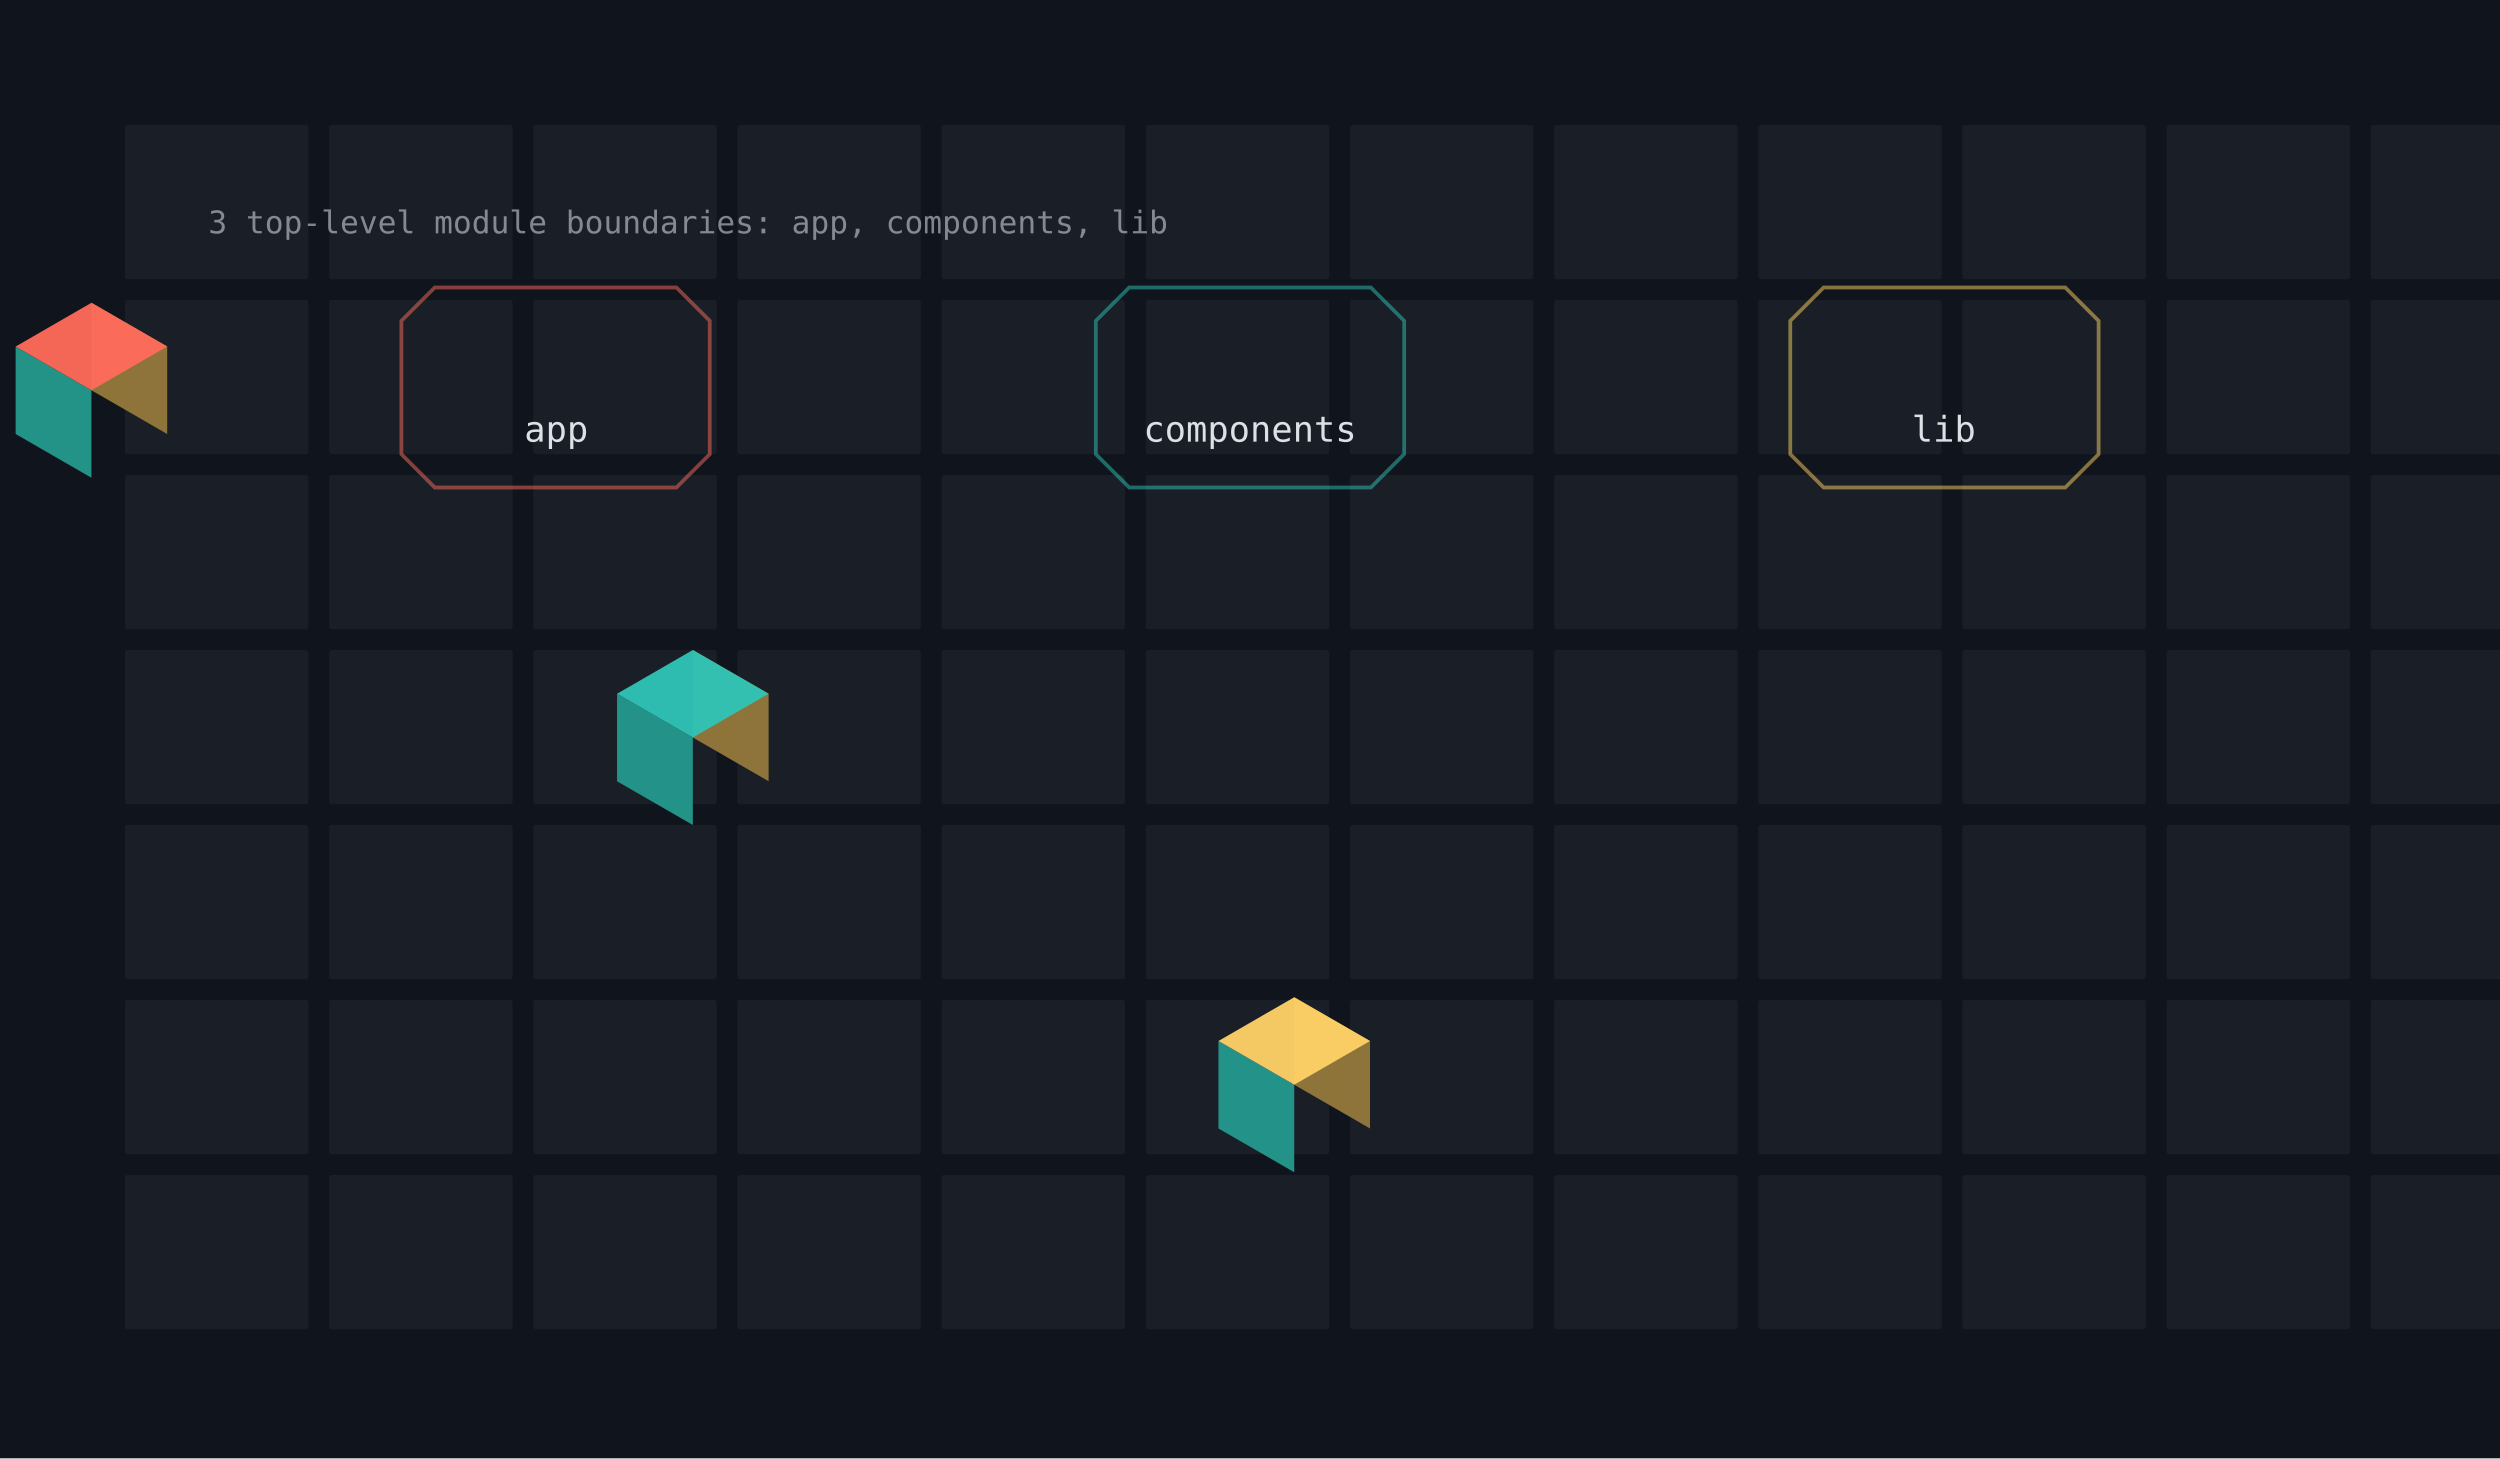
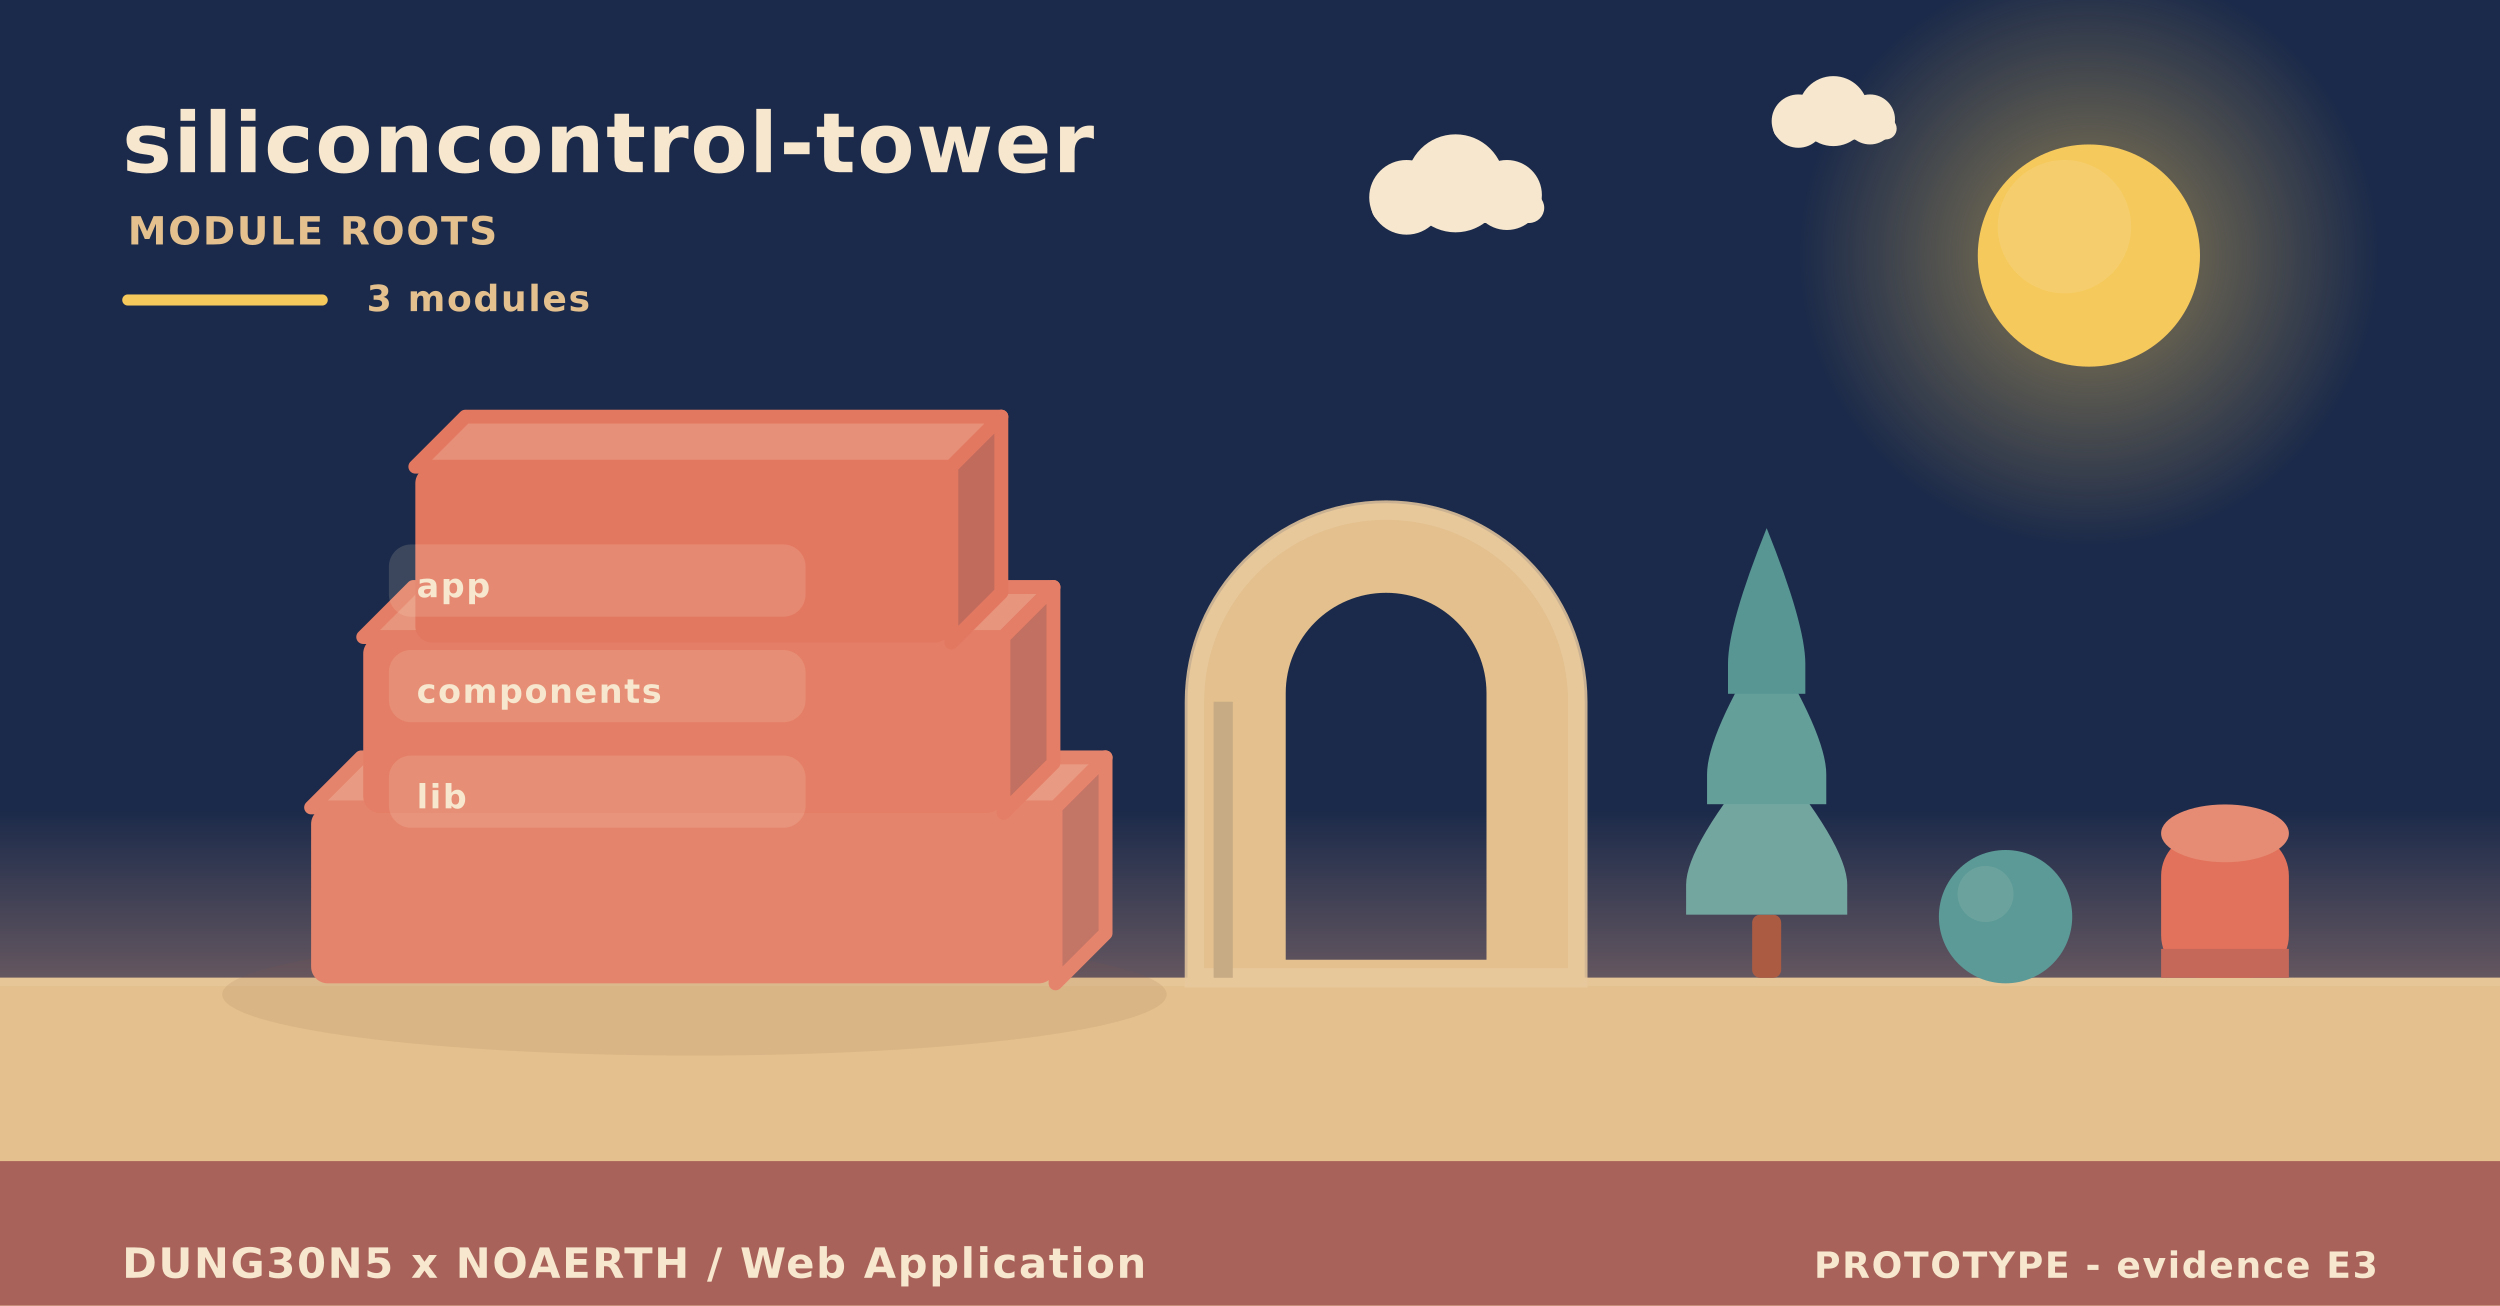
- <svg xmlns="http://www.w3.org/2000/svg" viewBox="0 0 1200 700" width="1200" height="700" role="img" aria-label="siliconcontrol-tower architecture">
-   <rect width="1200" height="700" fill="#10141c" />
-   <defs>
-     <linearGradient id="ga" x1="0" y1="0" x2="1" y2="1">
-       <stop offset="0%" stop-color="#ff6b5a" />
-       <stop offset="100%" stop-color="#2ec4b6" />
-     </linearGradient>
-   </defs>
-   <rect x="60.00" y="60.00" width="88.00" height="74.00" rx="1.20" fill="#f2f5f9" opacity="0.05" />
-   <rect x="158.00" y="60.00" width="88.00" height="74.00" rx="1.20" fill="#f2f5f9" opacity="0.05" />
-   <rect x="256.00" y="60.00" width="88.00" height="74.00" rx="1.20" fill="#f2f5f9" opacity="0.05" />
-   <rect x="354.00" y="60.00" width="88.00" height="74.00" rx="1.20" fill="#f2f5f9" opacity="0.05" />
-   <rect x="452.00" y="60.00" width="88.00" height="74.00" rx="1.20" fill="#f2f5f9" opacity="0.05" />
-   <rect x="550.00" y="60.00" width="88.00" height="74.00" rx="1.20" fill="#f2f5f9" opacity="0.05" />
-   <rect x="648.00" y="60.00" width="88.00" height="74.00" rx="1.20" fill="#f2f5f9" opacity="0.05" />
-   <rect x="746.00" y="60.00" width="88.00" height="74.00" rx="1.20" fill="#f2f5f9" opacity="0.05" />
-   <rect x="844.00" y="60.00" width="88.00" height="74.00" rx="1.20" fill="#f2f5f9" opacity="0.05" />
-   <rect x="942.00" y="60.00" width="88.00" height="74.00" rx="1.20" fill="#f2f5f9" opacity="0.05" />
-   <rect x="1040.00" y="60.00" width="88.00" height="74.00" rx="1.20" fill="#f2f5f9" opacity="0.05" />
-   <rect x="1138.00" y="60.00" width="88.00" height="74.00" rx="1.20" fill="#f2f5f9" opacity="0.05" />
-   <rect x="60.00" y="144.00" width="88.00" height="74.00" rx="1.20" fill="#f2f5f9" opacity="0.05" />
-   <rect x="158.00" y="144.00" width="88.00" height="74.00" rx="1.20" fill="#f2f5f9" opacity="0.05" />
-   <rect x="256.00" y="144.00" width="88.00" height="74.00" rx="1.20" fill="#f2f5f9" opacity="0.05" />
-   <rect x="354.00" y="144.00" width="88.00" height="74.00" rx="1.20" fill="#f2f5f9" opacity="0.05" />
-   <rect x="452.00" y="144.00" width="88.00" height="74.00" rx="1.20" fill="#f2f5f9" opacity="0.05" />
-   <rect x="550.00" y="144.00" width="88.00" height="74.00" rx="1.20" fill="#f2f5f9" opacity="0.05" />
-   <rect x="648.00" y="144.00" width="88.00" height="74.00" rx="1.20" fill="#f2f5f9" opacity="0.05" />
-   <rect x="746.00" y="144.00" width="88.00" height="74.00" rx="1.20" fill="#f2f5f9" opacity="0.05" />
-   <rect x="844.00" y="144.00" width="88.00" height="74.00" rx="1.20" fill="#f2f5f9" opacity="0.05" />
-   <rect x="942.00" y="144.00" width="88.00" height="74.00" rx="1.20" fill="#f2f5f9" opacity="0.05" />
-   <rect x="1040.00" y="144.00" width="88.00" height="74.00" rx="1.20" fill="#f2f5f9" opacity="0.05" />
-   <rect x="1138.00" y="144.00" width="88.00" height="74.00" rx="1.20" fill="#f2f5f9" opacity="0.05" />
-   <rect x="60.00" y="228.00" width="88.00" height="74.00" rx="1.20" fill="#f2f5f9" opacity="0.05" />
-   <rect x="158.00" y="228.00" width="88.00" height="74.00" rx="1.20" fill="#f2f5f9" opacity="0.05" />
-   <rect x="256.00" y="228.00" width="88.00" height="74.00" rx="1.20" fill="#f2f5f9" opacity="0.05" />
-   <rect x="354.00" y="228.00" width="88.00" height="74.00" rx="1.20" fill="#f2f5f9" opacity="0.05" />
-   <rect x="452.00" y="228.00" width="88.00" height="74.00" rx="1.20" fill="#f2f5f9" opacity="0.05" />
-   <rect x="550.00" y="228.00" width="88.00" height="74.00" rx="1.20" fill="#f2f5f9" opacity="0.05" />
-   <rect x="648.00" y="228.00" width="88.00" height="74.00" rx="1.20" fill="#f2f5f9" opacity="0.05" />
-   <rect x="746.00" y="228.00" width="88.00" height="74.00" rx="1.20" fill="#f2f5f9" opacity="0.05" />
-   <rect x="844.00" y="228.00" width="88.00" height="74.00" rx="1.20" fill="#f2f5f9" opacity="0.05" />
-   <rect x="942.00" y="228.00" width="88.00" height="74.00" rx="1.20" fill="#f2f5f9" opacity="0.05" />
-   <rect x="1040.00" y="228.00" width="88.00" height="74.00" rx="1.20" fill="#f2f5f9" opacity="0.05" />
-   <rect x="1138.00" y="228.00" width="88.00" height="74.00" rx="1.20" fill="#f2f5f9" opacity="0.05" />
-   <rect x="60.00" y="312.00" width="88.00" height="74.00" rx="1.20" fill="#f2f5f9" opacity="0.05" />
-   <rect x="158.00" y="312.00" width="88.00" height="74.00" rx="1.20" fill="#f2f5f9" opacity="0.05" />
-   <rect x="256.00" y="312.00" width="88.00" height="74.00" rx="1.20" fill="#f2f5f9" opacity="0.05" />
-   <rect x="354.00" y="312.00" width="88.00" height="74.00" rx="1.20" fill="#f2f5f9" opacity="0.05" />
-   <rect x="452.00" y="312.00" width="88.00" height="74.00" rx="1.20" fill="#f2f5f9" opacity="0.05" />
-   <rect x="550.00" y="312.00" width="88.00" height="74.00" rx="1.20" fill="#f2f5f9" opacity="0.05" />
-   <rect x="648.00" y="312.00" width="88.00" height="74.00" rx="1.20" fill="#f2f5f9" opacity="0.05" />
-   <rect x="746.00" y="312.00" width="88.00" height="74.00" rx="1.20" fill="#f2f5f9" opacity="0.05" />
-   <rect x="844.00" y="312.00" width="88.00" height="74.00" rx="1.20" fill="#f2f5f9" opacity="0.05" />
-   <rect x="942.00" y="312.00" width="88.00" height="74.00" rx="1.20" fill="#f2f5f9" opacity="0.05" />
-   <rect x="1040.00" y="312.00" width="88.00" height="74.00" rx="1.20" fill="#f2f5f9" opacity="0.05" />
-   <rect x="1138.00" y="312.00" width="88.00" height="74.00" rx="1.20" fill="#f2f5f9" opacity="0.05" />
-   <rect x="60.00" y="396.00" width="88.00" height="74.00" rx="1.20" fill="#f2f5f9" opacity="0.05" />
-   <rect x="158.00" y="396.00" width="88.00" height="74.00" rx="1.20" fill="#f2f5f9" opacity="0.05" />
-   <rect x="256.00" y="396.00" width="88.00" height="74.00" rx="1.20" fill="#f2f5f9" opacity="0.05" />
-   <rect x="354.00" y="396.00" width="88.00" height="74.00" rx="1.20" fill="#f2f5f9" opacity="0.05" />
-   <rect x="452.00" y="396.00" width="88.00" height="74.00" rx="1.20" fill="#f2f5f9" opacity="0.05" />
-   <rect x="550.00" y="396.00" width="88.00" height="74.00" rx="1.20" fill="#f2f5f9" opacity="0.05" />
-   <rect x="648.00" y="396.00" width="88.00" height="74.00" rx="1.20" fill="#f2f5f9" opacity="0.05" />
-   <rect x="746.00" y="396.00" width="88.00" height="74.00" rx="1.20" fill="#f2f5f9" opacity="0.05" />
-   <rect x="844.00" y="396.00" width="88.00" height="74.00" rx="1.20" fill="#f2f5f9" opacity="0.05" />
-   <rect x="942.00" y="396.00" width="88.00" height="74.00" rx="1.20" fill="#f2f5f9" opacity="0.05" />
-   <rect x="1040.00" y="396.00" width="88.00" height="74.00" rx="1.20" fill="#f2f5f9" opacity="0.05" />
-   <rect x="1138.00" y="396.00" width="88.00" height="74.00" rx="1.20" fill="#f2f5f9" opacity="0.05" />
-   <rect x="60.00" y="480.00" width="88.00" height="74.00" rx="1.20" fill="#f2f5f9" opacity="0.05" />
-   <rect x="158.00" y="480.00" width="88.00" height="74.00" rx="1.20" fill="#f2f5f9" opacity="0.05" />
-   <rect x="256.00" y="480.00" width="88.00" height="74.00" rx="1.20" fill="#f2f5f9" opacity="0.05" />
-   <rect x="354.00" y="480.00" width="88.00" height="74.00" rx="1.20" fill="#f2f5f9" opacity="0.05" />
-   <rect x="452.00" y="480.00" width="88.00" height="74.00" rx="1.20" fill="#f2f5f9" opacity="0.05" />
-   <rect x="550.00" y="480.00" width="88.00" height="74.00" rx="1.20" fill="#f2f5f9" opacity="0.05" />
-   <rect x="648.00" y="480.00" width="88.00" height="74.00" rx="1.20" fill="#f2f5f9" opacity="0.05" />
-   <rect x="746.00" y="480.00" width="88.00" height="74.00" rx="1.20" fill="#f2f5f9" opacity="0.05" />
-   <rect x="844.00" y="480.00" width="88.00" height="74.00" rx="1.20" fill="#f2f5f9" opacity="0.05" />
-   <rect x="942.00" y="480.00" width="88.00" height="74.00" rx="1.20" fill="#f2f5f9" opacity="0.05" />
-   <rect x="1040.00" y="480.00" width="88.00" height="74.00" rx="1.20" fill="#f2f5f9" opacity="0.05" />
-   <rect x="1138.00" y="480.00" width="88.00" height="74.00" rx="1.20" fill="#f2f5f9" opacity="0.05" />
-   <rect x="60.00" y="564.00" width="88.00" height="74.00" rx="1.20" fill="#f2f5f9" opacity="0.05" />
-   <rect x="158.00" y="564.00" width="88.00" height="74.00" rx="1.20" fill="#f2f5f9" opacity="0.05" />
-   <rect x="256.00" y="564.00" width="88.00" height="74.00" rx="1.20" fill="#f2f5f9" opacity="0.05" />
-   <rect x="354.00" y="564.00" width="88.00" height="74.00" rx="1.20" fill="#f2f5f9" opacity="0.05" />
-   <rect x="452.00" y="564.00" width="88.00" height="74.00" rx="1.20" fill="#f2f5f9" opacity="0.05" />
-   <rect x="550.00" y="564.00" width="88.00" height="74.00" rx="1.20" fill="#f2f5f9" opacity="0.05" />
-   <rect x="648.00" y="564.00" width="88.00" height="74.00" rx="1.20" fill="#f2f5f9" opacity="0.05" />
-   <rect x="746.00" y="564.00" width="88.00" height="74.00" rx="1.20" fill="#f2f5f9" opacity="0.05" />
-   <rect x="844.00" y="564.00" width="88.00" height="74.00" rx="1.20" fill="#f2f5f9" opacity="0.05" />
-   <rect x="942.00" y="564.00" width="88.00" height="74.00" rx="1.20" fill="#f2f5f9" opacity="0.05" />
-   <rect x="1040.00" y="564.00" width="88.00" height="74.00" rx="1.20" fill="#f2f5f9" opacity="0.05" />
-   <rect x="1138.00" y="564.00" width="88.00" height="74.00" rx="1.20" fill="#f2f5f9" opacity="0.05" />
-   <path d="M208.67,138.00 H324.67 L340.67,154.00 V218.00 L324.67,234.00 H208.67 L192.67,218.00 V154.00 Z" fill="none" stroke="rgba(255,107,90,0.550)" stroke-width="1.80" opacity="0.90" />
-   <polygon points="43.88,187.33 80.25,208.33 80.25,166.33 43.88,145.33" fill="#94793b" opacity="0.95" />
-   <polygon points="7.51,208.33 43.88,229.33 43.88,187.33 7.51,166.33" fill="#24998e" opacity="0.95" />
-   <polygon points="43.88,145.33 80.25,166.33 43.88,187.33 7.51,166.33" fill="#ff6b5a" opacity="0.95" />
-   <text x="267" y="212" font-family="ui-monospace,Menlo,monospace" font-size="17" fill="rgba(242,245,249,0.900)" text-anchor="middle">app</text>
-   <path d="M542.00,138.00 H658.00 L674.00,154.00 V218.00 L658.00,234.00 H542.00 L526.00,218.00 V154.00 Z" fill="none" stroke="rgba(46,196,182,0.550)" stroke-width="1.80" opacity="0.90" />
-   <polygon points="332.55,354.00 368.93,375.00 368.93,333.00 332.55,312.00" fill="#94793b" opacity="0.95" />
-   <polygon points="296.18,375.00 332.55,396.00 332.55,354.00 296.18,333.00" fill="#24998e" opacity="0.95" />
-   <polygon points="332.55,312.00 368.93,333.00 332.55,354.00 296.18,333.00" fill="#2ec4b6" opacity="0.95" />
-   <text x="600" y="212" font-family="ui-monospace,Menlo,monospace" font-size="17" fill="rgba(242,245,249,0.900)" text-anchor="middle">components</text>
-   <path d="M875.33,138.00 H991.33 L1007.33,154.00 V218.00 L991.33,234.00 H875.33 L859.33,218.00 V154.00 Z" fill="none" stroke="rgba(255,209,102,0.550)" stroke-width="1.80" opacity="0.90" />
-   <polygon points="621.23,520.67 657.60,541.67 657.60,499.67 621.23,478.67" fill="#94793b" opacity="0.95" />
-   <polygon points="584.86,541.67 621.23,562.67 621.23,520.67 584.86,499.67" fill="#24998e" opacity="0.95" />
-   <polygon points="621.23,478.67 657.60,499.67 621.23,520.67 584.86,499.67" fill="#ffd166" opacity="0.95" />
-   <text x="933" y="212" font-family="ui-monospace,Menlo,monospace" font-size="17" fill="rgba(242,245,249,0.900)" text-anchor="middle">lib</text>
-   <text x="100" y="112" font-family="ui-monospace,Menlo,monospace" font-size="15" fill="rgba(242,245,249,0.500)">3 top-level module boundaries: app, components, lib</text>
+ <svg xmlns="http://www.w3.org/2000/svg" width="900" height="470" viewBox="0 0 900 470" role="img" aria-label="siliconcontrol-tower - how it is built">
+   <linearGradient id="skya" x1="0" y1="0" x2="0" y2="1">
+     <stop offset="0" stop-color="#1b2a4a" />
+     <stop offset="0.62" stop-color="#1b2a4a" />
+     <stop offset="1" stop-color="#f3ad8a" />
+   </linearGradient>
+   <rect width="900" height="470" fill="url(#skya)" />
+   <radialGradient id="suna">
+     <stop offset="0.35" stop-color="#f5c95c" stop-opacity="0.34" />
+     <stop offset="1" stop-color="#f5c95c" stop-opacity="0" />
+   </radialGradient>
+   <circle cx="752" cy="92" r="104" fill="url(#suna)" />
+   <circle cx="752" cy="92" r="40" fill="#f5c95c" />
+   <circle cx="743.2" cy="81.6" r="24" fill="#f5d27e" opacity="0.5" />
+   <g>
+     <circle cx="524" cy="66" r="17.64" fill="#f6e7ce" />
+     <circle cx="506.36" cy="71.04" r="13.44" fill="#f6e7ce" />
+     <circle cx="542.48" cy="70.2" r="12.6" fill="#f6e7ce" />
+     <rect x="493.76" y="69.36" width="62.16" height="10.92" rx="5.46" fill="#f6e7ce" />
+   </g>
+   <g>
+     <circle cx="660" cy="40" r="12.6" fill="#f6e7ce" />
+     <circle cx="647.4" cy="43.6" r="9.6" fill="#f6e7ce" />
+     <circle cx="673.2" cy="43" r="9" fill="#f6e7ce" />
+     <rect x="638.4" y="42.4" width="44.4" height="7.8" rx="3.9" fill="#f6e7ce" />
+   </g>
+   <rect x="0" y="352" width="900" height="118" fill="#e3c08d" />
+   <rect x="0" y="352" width="900" height="3" fill="#e6c596" />
+   <text x="44" y="62" font-family="Verdana,DejaVu Sans,sans-serif" font-size="30" font-weight="700" letter-spacing="0.6" fill="#f6e7ce" text-anchor="start">siliconcontrol-tower</text>
+   <text x="46" y="88" font-family="Verdana,DejaVu Sans,sans-serif" font-size="14" font-weight="700" letter-spacing="0.6" fill="#e3c08d" text-anchor="start">MODULE ROOTS</text>
+   <rect x="44" y="106" width="74" height="4" rx="2" fill="#f5c95c" />
+   <text x="132" y="112" font-family="Verdana,DejaVu Sans,sans-serif" font-size="13" font-weight="700" letter-spacing="0.6" fill="#e3c08d" text-anchor="start">3 modules</text>
+   <ellipse cx="250" cy="358" rx="170" ry="22" fill="rgba(138,90,68,0.11)" />
+   <path d="M112,290.67 L380,290.67 L398,272.67 L130,272.67 Z" fill="#e99a82" stroke="#e5846c" stroke-width="5" stroke-linejoin="round" />
+   <path d="M380,290.67 L398,272.67 L398,336 L380,354 Z" fill="#c37566" stroke="#e5846c" stroke-width="5" stroke-linejoin="round" />
+   <rect x="112" y="290.67" width="268" height="63.33" rx="6" fill="#e5846c" />
+   <path d="M130.76,229.33 L361.24,229.33 L379.24,211.33 L148.76,211.33 Z" fill="#e8957d" stroke="#e47e66" stroke-width="5" stroke-linejoin="round" />
+   <path d="M361.24,229.33 L379.24,211.33 L379.24,274.67 L361.24,292.67 Z" fill="#c27061" stroke="#e47e66" stroke-width="5" stroke-linejoin="round" />
+   <rect x="130.76" y="229.33" width="230.48" height="63.33" rx="6" fill="#e47e66" />
+   <path d="M149.52,168 L342.48,168 L360.48,150 L167.52,150 Z" fill="#e79079" stroke="#e37861" stroke-width="5" stroke-linejoin="round" />
+   <path d="M342.48,168 L360.48,150 L360.48,213.33 L342.48,231.33 Z" fill="#c16b5d" stroke="#e37861" stroke-width="5" stroke-linejoin="round" />
+   <rect x="149.52" y="168" width="192.96" height="63.33" rx="6" fill="#e37861" />
+   <rect x="140" y="196" width="150" height="26" rx="8" fill="rgba(246,231,206,0.16)" opacity="0.94" />
+   <text x="150" y="215" font-family="Verdana,DejaVu Sans,sans-serif" font-size="12" font-weight="700" letter-spacing="0.6" fill="#f6e7ce" text-anchor="start">app</text>
+   <rect x="140" y="234" width="150" height="26" rx="8" fill="rgba(246,231,206,0.16)" opacity="0.94" />
+   <text x="150" y="253" font-family="Verdana,DejaVu Sans,sans-serif" font-size="12" font-weight="700" letter-spacing="0.6" fill="#f6e7ce" text-anchor="start">components</text>
+   <rect x="140" y="272" width="150" height="26" rx="8" fill="rgba(246,231,206,0.16)" opacity="0.94" />
+   <text x="150" y="291" font-family="Verdana,DejaVu Sans,sans-serif" font-size="12" font-weight="700" letter-spacing="0.6" fill="#f6e7ce" text-anchor="start">lib</text>
+   <path d="M430,352 L430,252.64 A69,69 0 0 1 568,252.64 L568,352 Z M460.36,348 L460.36,249.55 A38.64,38.64 0 0 1 537.64,249.55 L537.64,348 Z" fill="#e3c08d" fill-rule="evenodd" stroke="#e3c08d" stroke-width="5" stroke-linejoin="round" />
+   <path d="M430,352 L430,252.64 A69,69 0 0 1 568,252.64 L568,352 Z" fill="none" stroke="#e8c99d" stroke-width="7" stroke-linecap="round" opacity="0.85" />
+   <rect x="436.9" y="252.64" width="6.9" height="99.36" fill="#c7ab84" />
+   <rect x="630.78" y="329.28" width="10.44" height="22.72" rx="2.9" fill="#ac5b43" />
+   <path d="M636,269.64 Q607,304.23 607,318.54 Q607,329.28 607,329.28 L665,329.28 Q665,329.28 665,318.54 Q665,304.23 636,269.64 Z" fill="#74a6a0" />
+   <path d="M636,229.88 Q614.54,264.47 614.54,278.78 Q614.54,289.52 614.54,289.52 L657.46,289.52 Q657.46,289.52 657.46,278.78 Q657.46,264.47 636,229.88 Z" fill="#649f9a" />
+   <path d="M636,190.12 Q622.08,224.71 622.08,239.02 Q622.08,249.76 622.08,249.76 L649.92,249.76 Q649.92,249.76 649.92,239.02 Q649.92,224.71 636,190.12 Z" fill="#589694" />
+   <circle cx="722" cy="330" r="24" fill="#5b9a97" />
+   <circle cx="714.8" cy="321.84" r="10.08" fill="#7aa9a2" opacity="0.55" />
+   <rect x="778" y="300" width="46" height="52" rx="15.33" fill="#e2725b" />
+   <ellipse cx="801" cy="300" rx="23" ry="10.4" fill="#e68c74" />
+   <rect x="778" y="341.6" width="46" height="10.4" fill="#c66859" />
+   <rect x="0" y="418" width="900" height="52" rx="0" fill="#a65c56" opacity="0.94" />
+   <text x="44" y="460" font-family="Verdana,DejaVu Sans,sans-serif" font-size="15" font-weight="700" letter-spacing="0.6" fill="#f6e7ce" text-anchor="start">DUNG30N5 x NOAERTH  /  Web Application</text>
+   <text x="856" y="460" font-family="Verdana,DejaVu Sans,sans-serif" font-size="13" font-weight="700" letter-spacing="0.6" fill="#f6e7ce" text-anchor="end">PROTOTYPE  -  evidence E3</text>
</svg>
